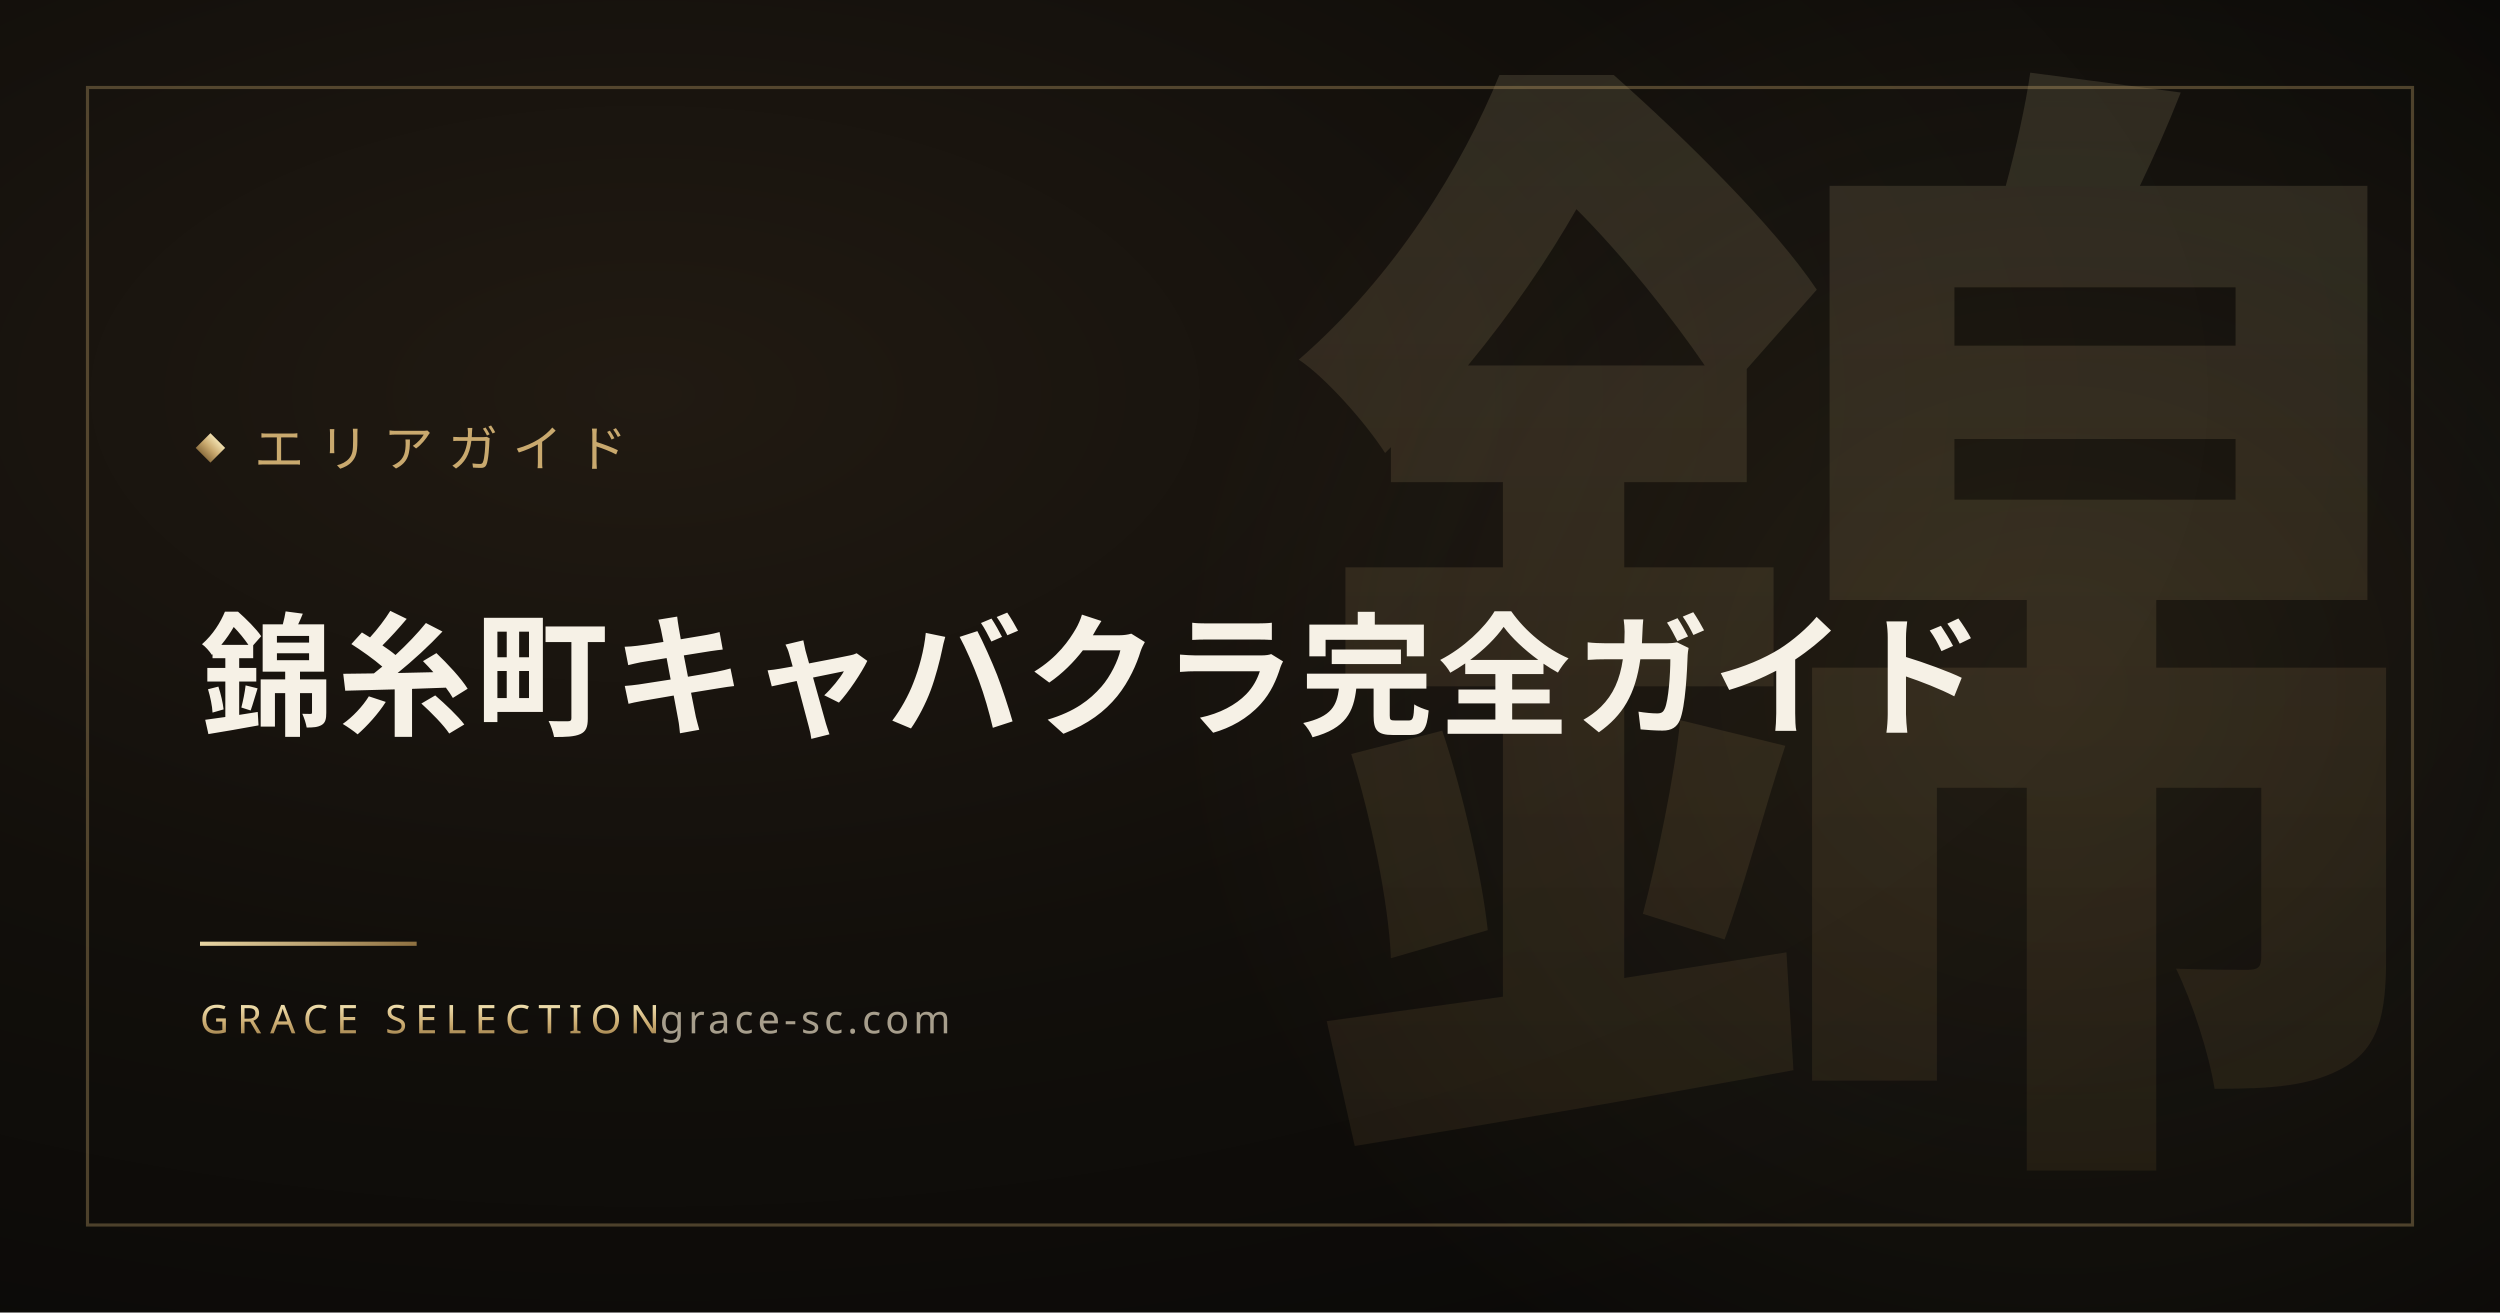
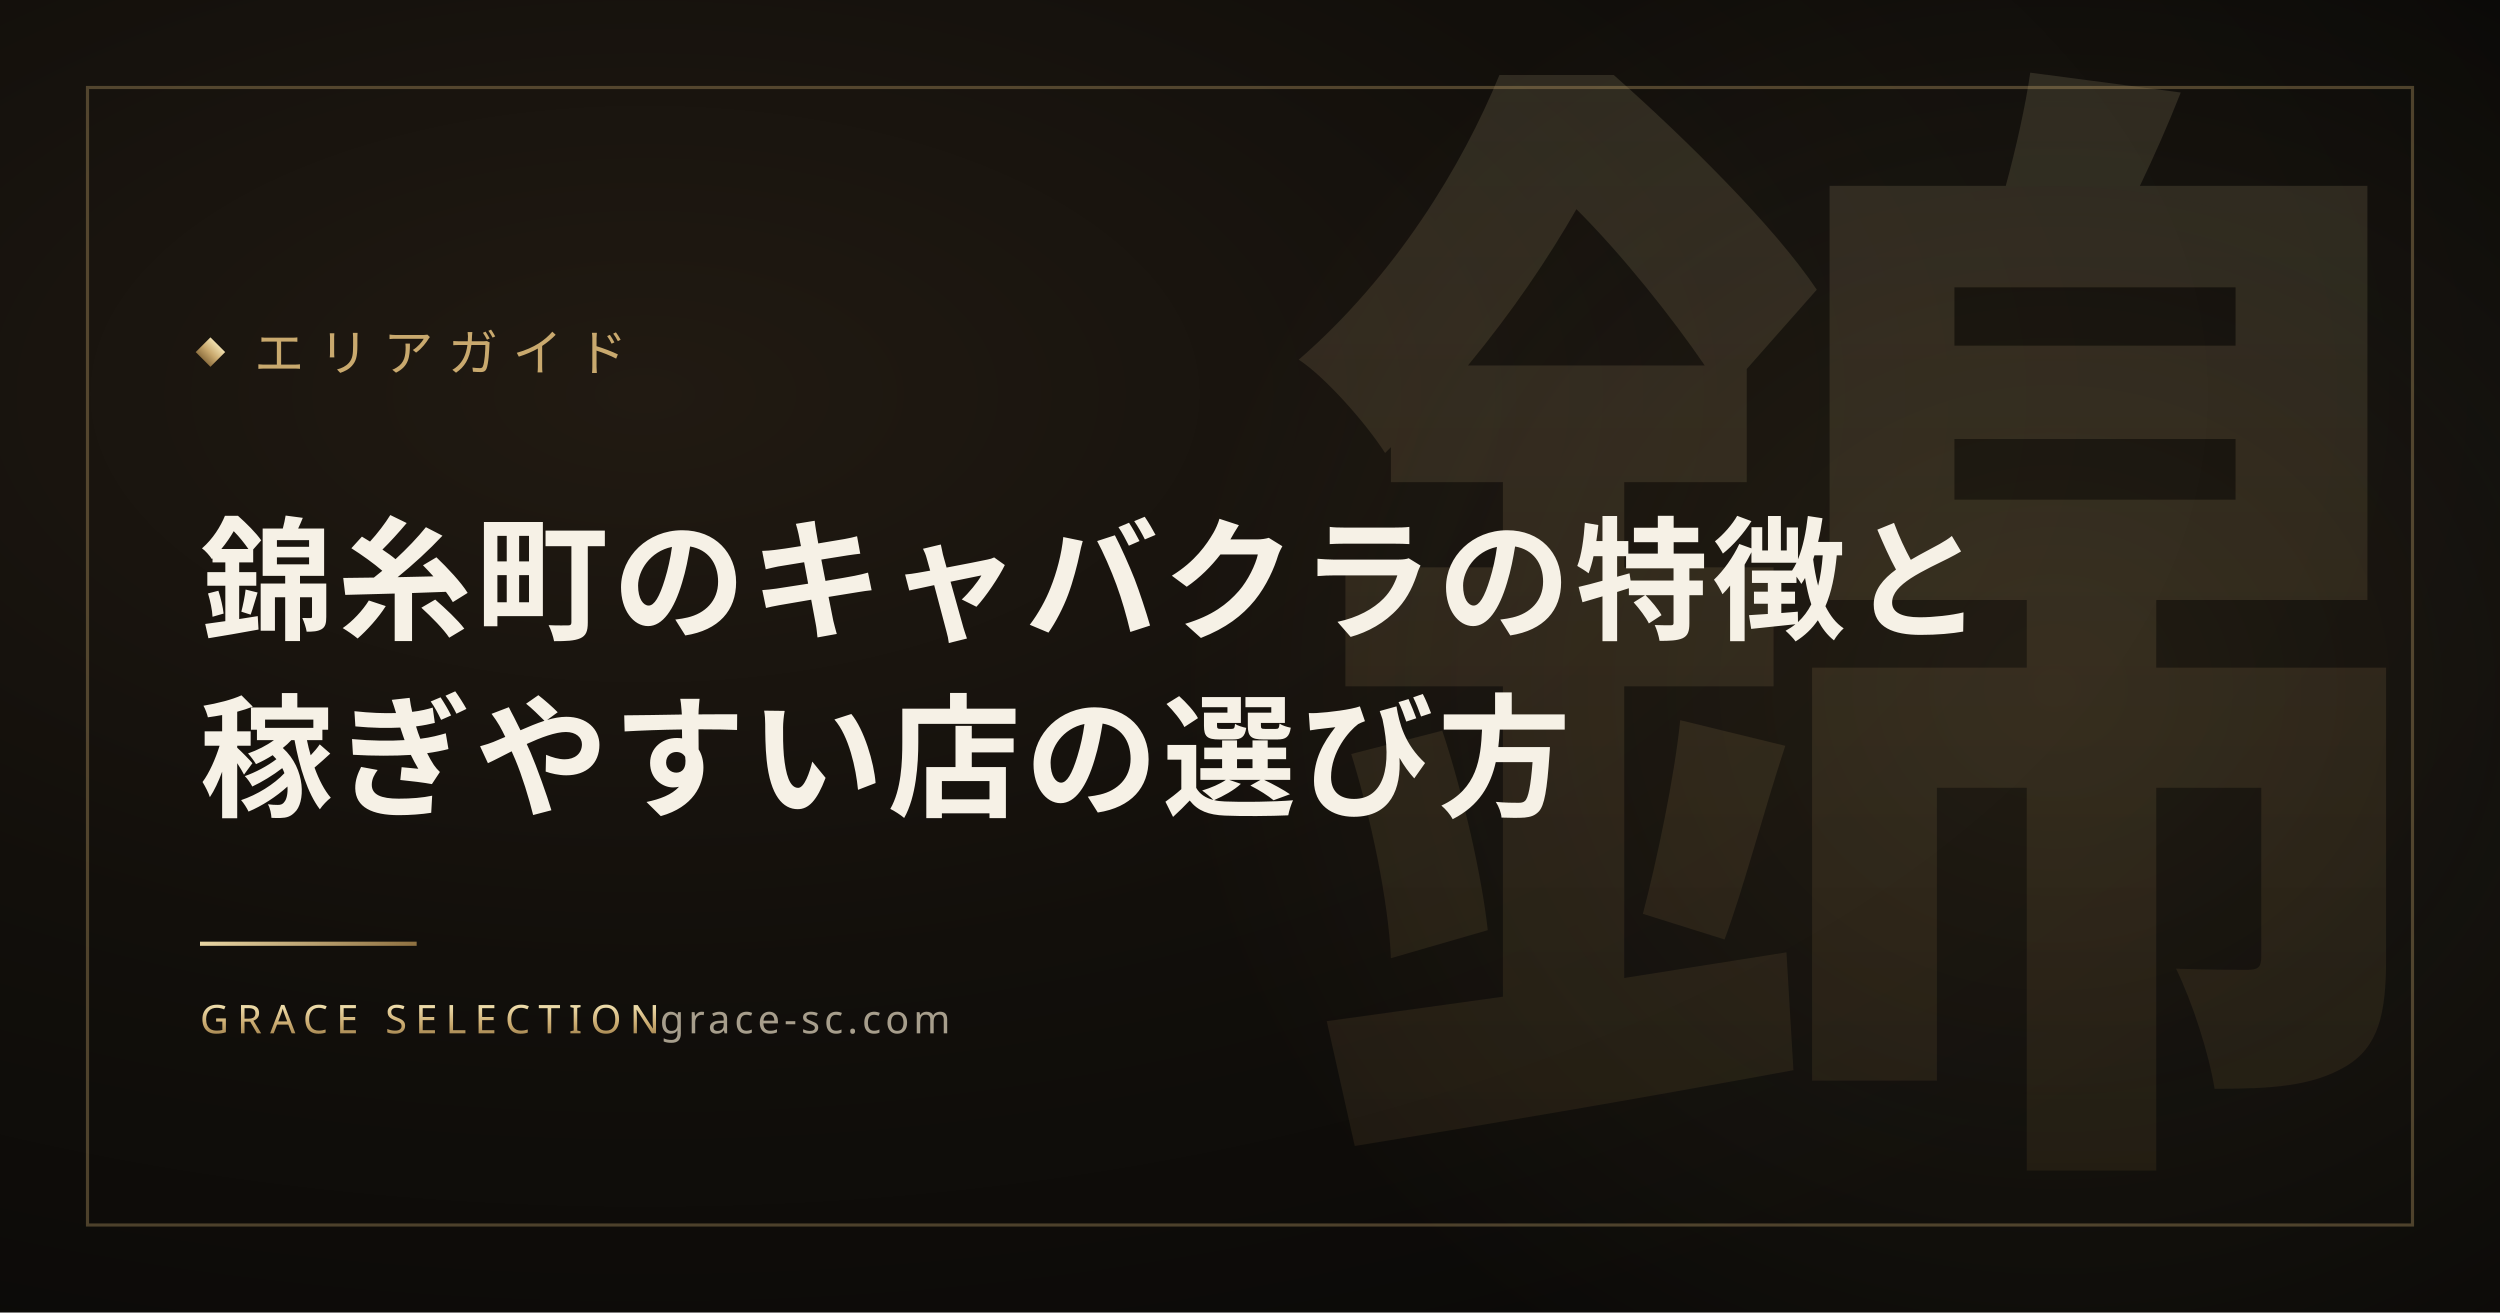
<svg xmlns="http://www.w3.org/2000/svg" viewBox="0 0 1200 630" width="1200" height="630" preserveAspectRatio="xMidYMid slice">
  <defs>
    <radialGradient id="warm" cx="26%" cy="30%" r="80%">
      <stop offset="0%" stop-color="#211A12" />
      <stop offset="55%" stop-color="#120F0B" />
      <stop offset="100%" stop-color="#0B0A08" />
    </radialGradient>
    <radialGradient id="lift" cx="50%" cy="50%" r="50%">
      <stop offset="0%" stop-color="#C9A96E" stop-opacity="0.10" />
      <stop offset="100%" stop-color="#C9A96E" stop-opacity="0" />
    </radialGradient>
    <linearGradient id="foil" x1="0" y1="0" x2="0" y2="1">
      <stop offset="0%" stop-color="#F0DFAE" />
      <stop offset="52%" stop-color="#C9A96E" />
      <stop offset="100%" stop-color="#8E7040" />
    </linearGradient>
    <linearGradient id="foilrule" x1="0" y1="0" x2="1" y2="0">
      <stop offset="0%" stop-color="#E8D5A3" />
      <stop offset="100%" stop-color="#8E7040" />
    </linearGradient>
  </defs>
  <rect width="1200" height="630" fill="url(#warm)" />
  <ellipse cx="985" cy="330" rx="420" ry="380" fill="url(#lift)" />
  <text x="1175" y="512" text-anchor="end" font-family="'Noto Serif JP','Hiragino Mincho ProN','Yu Mincho','BIZ UDPMincho',serif" font-size="560" font-weight="600" fill="url(#foil)" opacity="0.13">錦</text>
  <rect x="42" y="42" width="1116" height="546" fill="none" stroke="#C9A96E" stroke-opacity="0.34" stroke-width="1.5" />
-   <rect x="96" y="210" width="10" height="10" transform="rotate(45 101 215)" fill="url(#foil)" />
-   <text x="122" y="224" font-family="'Noto Sans JP','Hiragino Sans','Yu Gothic','Meiryo',sans-serif" font-size="24" letter-spacing="7" font-weight="500" fill="#C9A96E">エリアガイド</text>
-   <text x="96" y="348" font-family="'Noto Serif JP','Hiragino Mincho ProN','Yu Mincho','BIZ UDPMincho',serif" font-size="64" font-weight="600" fill="#F6F1E6" letter-spacing="2">錦糸町キャバクラ完全ガイド</text>
+   <rect x="96" y="164" width="10" height="10" transform="rotate(45 101 169)" fill="url(#foil)" />
+   <text x="122" y="178" font-family="'Noto Sans JP','Hiragino Sans','Yu Gothic','Meiryo',sans-serif" font-size="24" letter-spacing="7" font-weight="500" fill="#C9A96E">エリアガイド</text>
+   <text x="96" y="302" font-family="'Noto Serif JP','Hiragino Mincho ProN','Yu Mincho','BIZ UDPMincho',serif" font-size="64" font-weight="600" fill="#F6F1E6" letter-spacing="2">錦糸町のキャバクラの特徴と</text>
+   <text x="96" y="387" font-family="'Noto Serif JP','Hiragino Mincho ProN','Yu Mincho','BIZ UDPMincho',serif" font-size="64" font-weight="600" fill="#F6F1E6" letter-spacing="2">稼ぎやすい店の選び方</text>
  <rect x="96" y="452" width="104" height="2" fill="url(#foilrule)" />
  <text x="96" y="496" font-family="'Noto Sans JP','Hiragino Sans','Yu Gothic','Meiryo',sans-serif" font-size="19" letter-spacing="4" font-weight="500" fill="url(#foil)">GRACE SELECTION<tspan fill="#A79E8C" letter-spacing="2" font-weight="400">　grace-sc.com</tspan>
  </text>
</svg>
